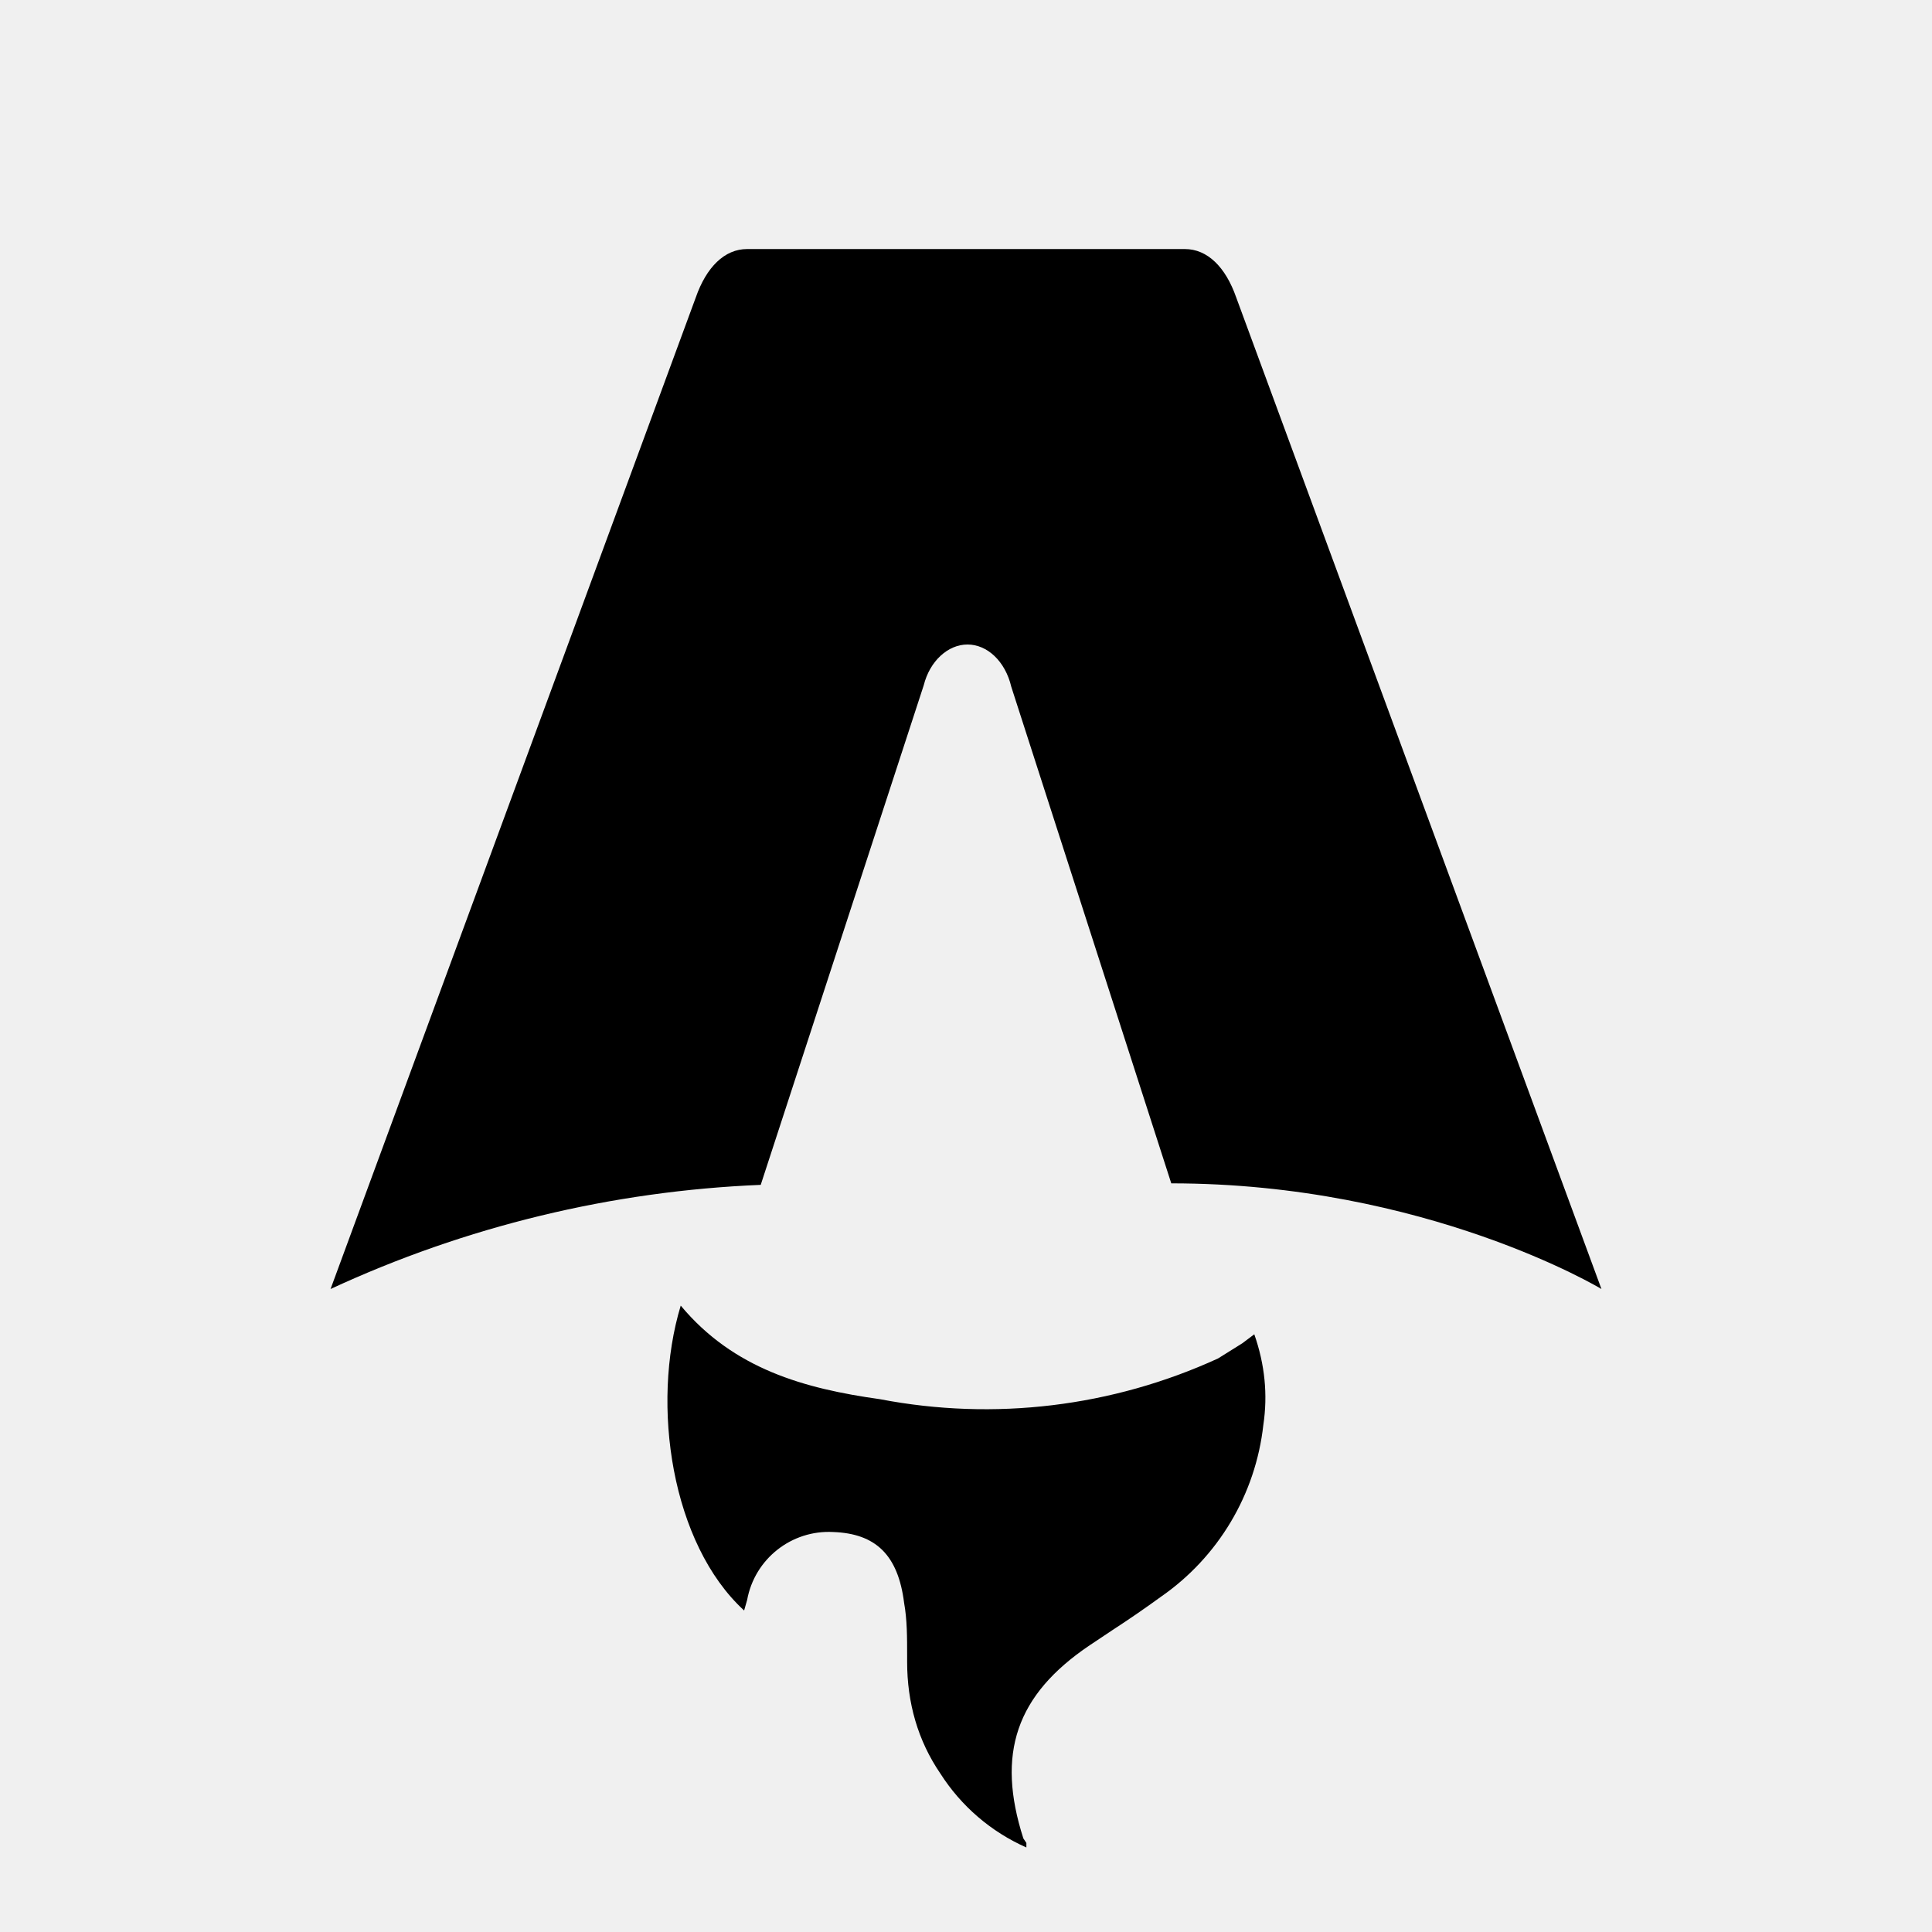
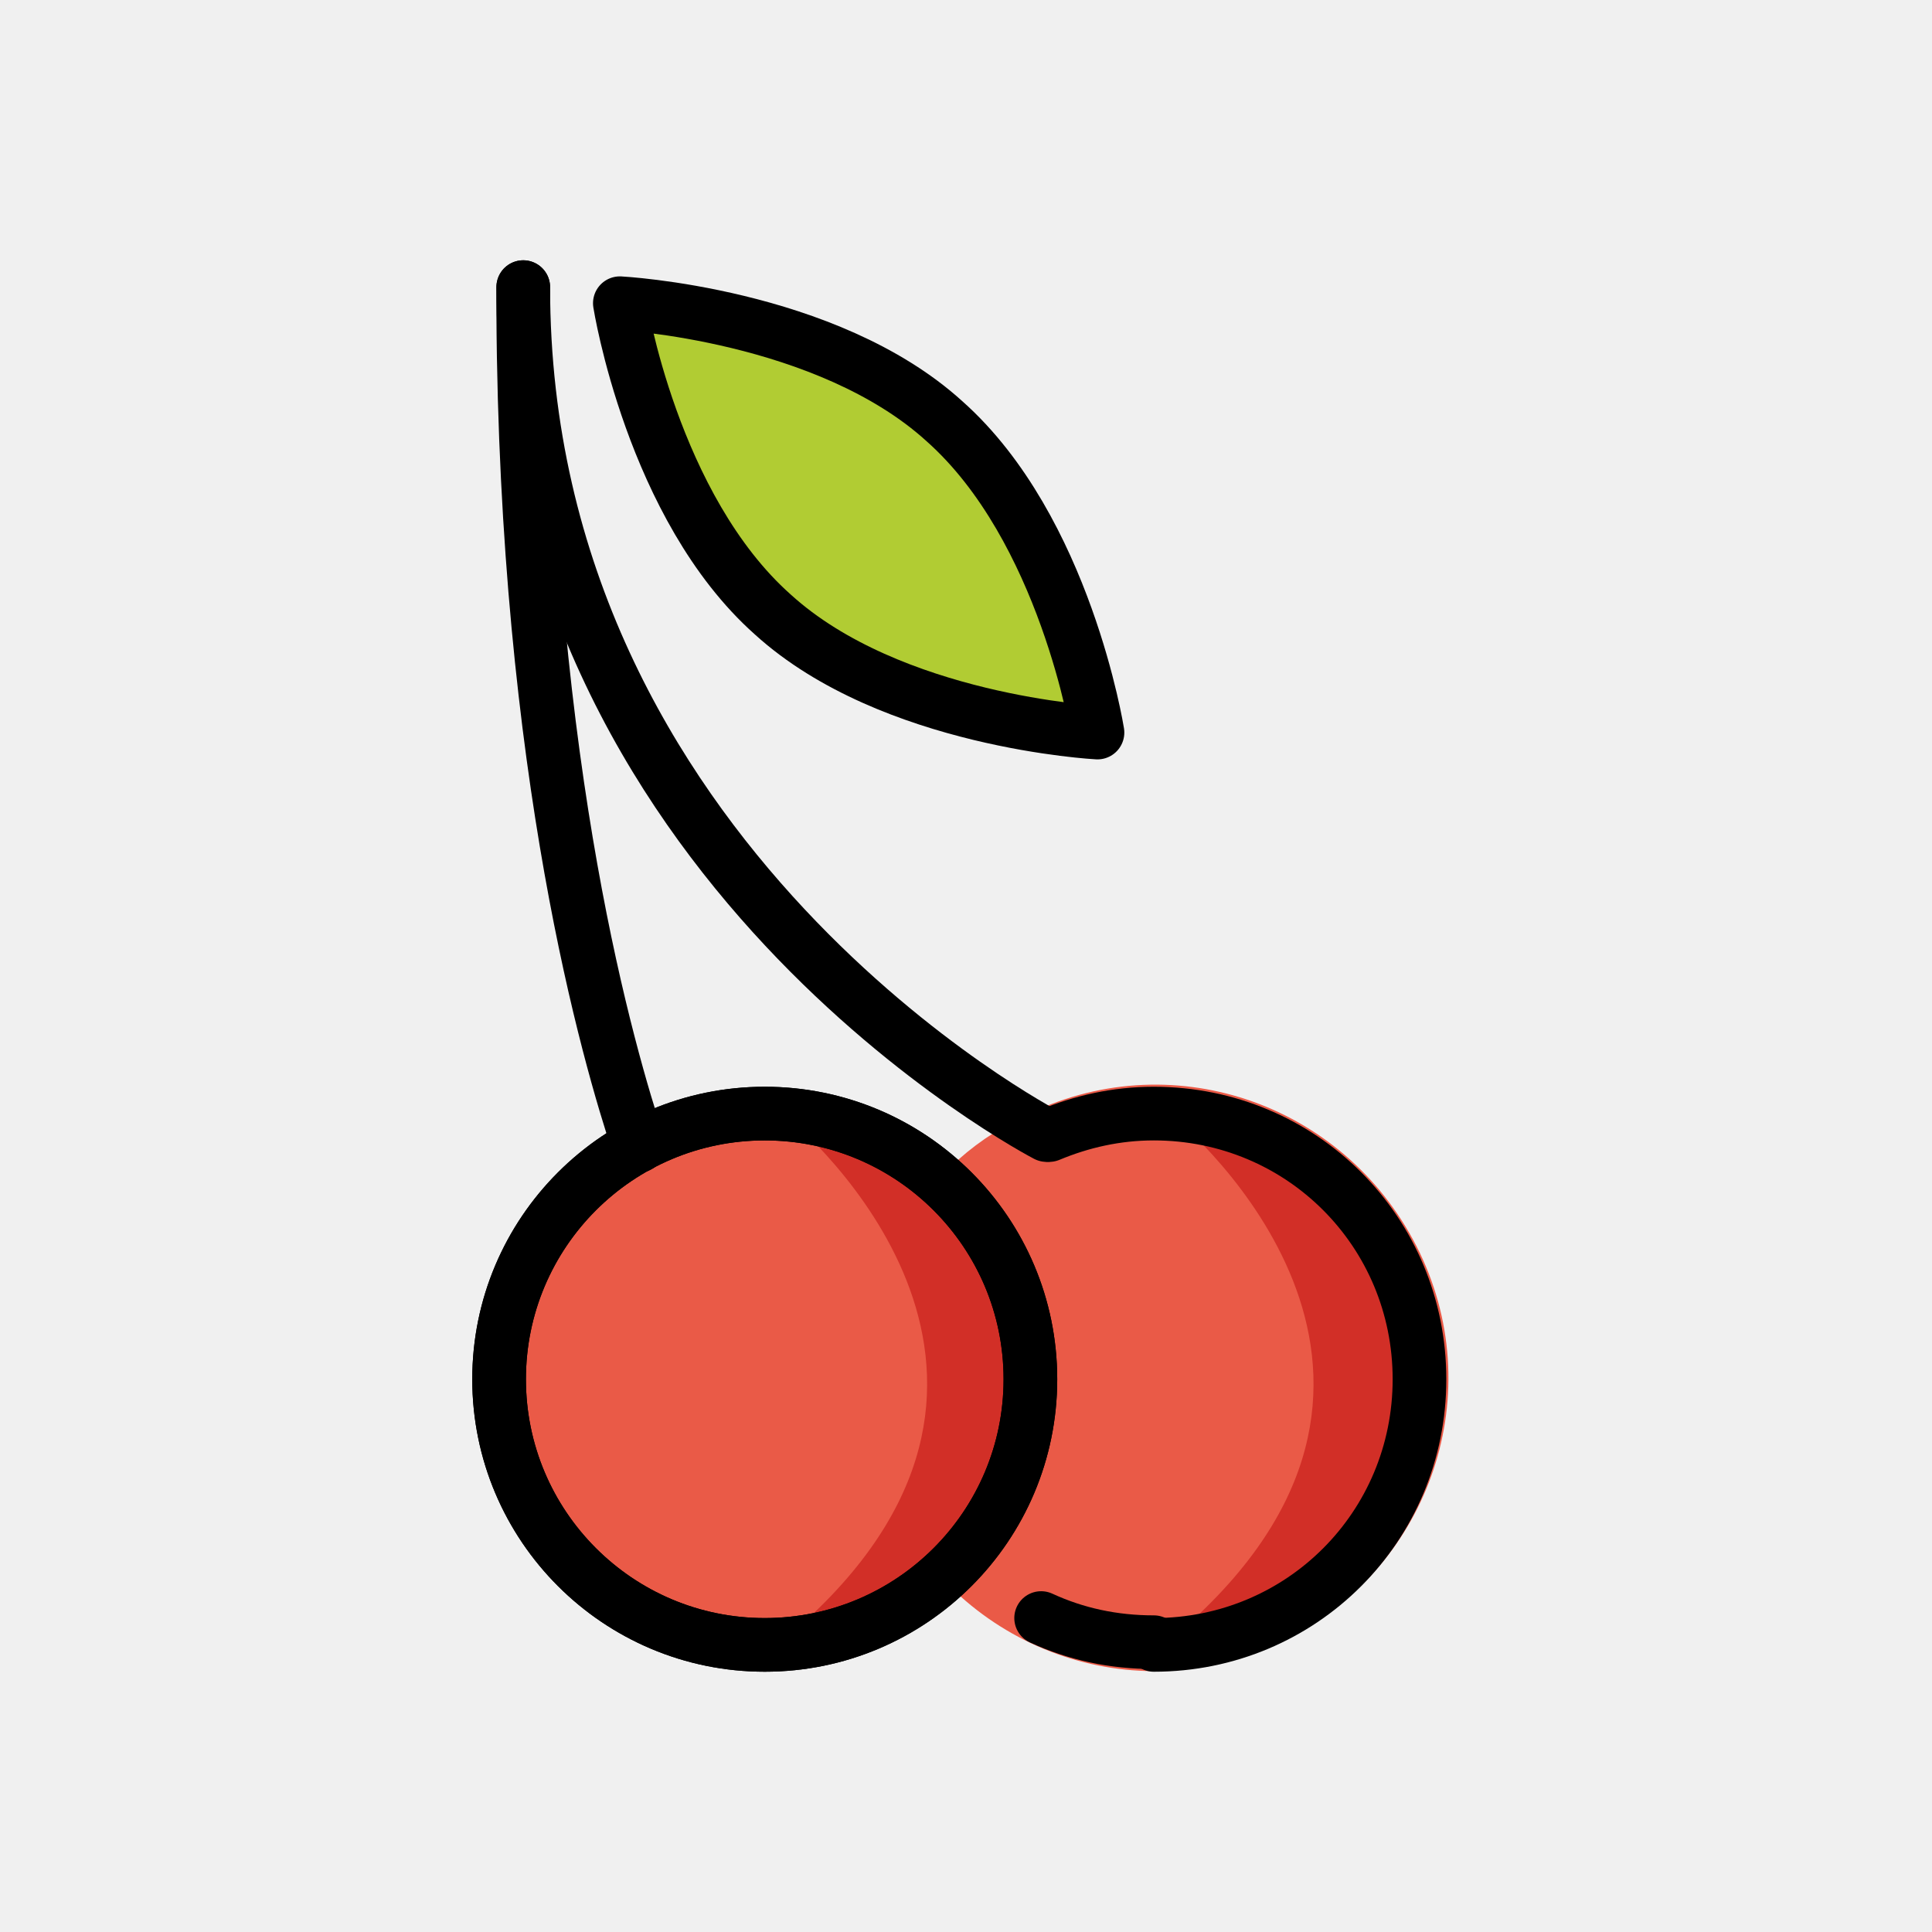
- <svg xmlns="http://www.w3.org/2000/svg" fill="none" viewBox="0 0 128 128">
-   <path d="M50.4 78.5a75.1 75.1 0 0 0-28.5 6.9l24.2-65.7c.7-2 1.9-3.2 3.4-3.2h29c1.5 0 2.7 1.2 3.4 3.2l24.2 65.7s-11.6-7-28.5-7L67 45.5c-.4-1.7-1.6-2.8-2.9-2.8-1.3 0-2.5 1.1-2.9 2.7L50.4 78.5Zm-1.1 28.2Zm-4.2-20.2c-2 6.6-.6 15.8 4.2 20.2a17.5 17.5 0 0 1 .2-.7 5.5 5.5 0 0 1 5.7-4.5c2.8.1 4.3 1.5 4.7 4.7.2 1.1.2 2.3.2 3.5v.4c0 2.7.7 5.2 2.2 7.4a13 13 0 0 0 5.7 4.9v-.3l-.2-.3c-1.8-5.6-.5-9.5 4.4-12.8l1.5-1a73 73 0 0 0 3.2-2.2 16 16 0 0 0 6.8-11.4c.3-2 .1-4-.6-6l-.8.6-1.6 1a37 37 0 0 1-22.4 2.7c-5-.7-9.7-2-13.2-6.2Z" />
-   <style>
-         path { fill: #000; }
-         @media (prefers-color-scheme: dark) {
-             path { fill: #FFF; }
-         }
-     </style>
+ <svg xmlns="http://www.w3.org/2000/svg" id="emoji" viewBox="0 0 72 72" version="1.1">
+   <g id="color">
+     <path fill="#EA5A47" stroke="#EA5A47" stroke-linecap="round" stroke-linejoin="round" stroke-miterlimit="10" stroke-width="2" d="M34.4,46.5c0.9-1.7,2.3-3.1,4.2-4c4.9-2.5,10.8-0.5,13.3,4.4s0.5,10.8-4.4,13.3s-10.8,0.5-13.3-4.4" />
+     <path fill="#D22F27" d="M47.5,60.2c-1.3,0.7-2.7,1-4,1c11.3-9.3,1.8-18.3,0.1-19.7c3.4,0.2,6.6,2.2,8.3,5.4 C54.3,51.8,52.3,57.7,47.5,60.2z" />
+     <circle cx="28.5" cy="51.4" r="9.9" fill="#EA5A47" />
+     <path fill="#B1CC33" d="M35.2,15.7c4.5,4,5.7,11.6,5.7,11.6s-7.7-0.4-12.1-4.4c-4.5-4-5.7-11.6-5.7-11.6S30.8,11.7,35.2,15.7z" />
+     <path fill="#D22F27" d="M33.1,60.2c-1.3,0.7-2.7,1-4,1c11.3-9.3,1.8-18.3,0.1-19.7c3.4,0.2,6.6,2.2,8.3,5.4 C39.9,51.8,38,57.7,33.1,60.2z" />
+   </g>
+   <g id="hair" />
+   <g id="skin" />
+   <g id="skin-shadow" />
+   <g id="line">
+     <path fill="none" stroke="#000000" stroke-linecap="round" stroke-linejoin="round" stroke-miterlimit="10" stroke-width="2" d="M39.1,42.3c1.2-0.5,2.5-0.8,3.9-0.8c5.5,0,9.9,4.4,9.9,9.9s-4.4,9.9-9.9,9.9" />
+     <path fill="none" stroke="#000000" stroke-linecap="round" stroke-linejoin="round" stroke-miterlimit="10" stroke-width="2" d="M19.5,10.7c0,0.3,0,0.7,0,1c0.1,17.1,3.2,27.7,4.3,31" />
+     <path fill="none" stroke="#000000" stroke-linecap="round" stroke-linejoin="round" stroke-miterlimit="10" stroke-width="2" d="M43,61.2c-1.5,0-2.9-0.3-4.2-0.9" />
+     <circle cx="28.5" cy="51.4" r="9.9" fill="none" stroke="#000000" stroke-linecap="round" stroke-linejoin="round" stroke-miterlimit="10" stroke-width="2" />
+     <path fill="none" stroke="#000000" stroke-linecap="round" stroke-linejoin="round" stroke-miterlimit="10" stroke-width="2" d="M35.2,15.7c4.5,4,5.7,11.6,5.7,11.6s-7.7-0.4-12.1-4.4c-4.5-4-5.7-11.6-5.7-11.6S30.8,11.7,35.2,15.7z" />
+     <circle cx="28.5" cy="51.4" r="9.9" fill="none" stroke="#000000" stroke-linecap="round" stroke-linejoin="round" stroke-miterlimit="10" stroke-width="2" />
+     <path fill="none" stroke="#000000" stroke-linecap="round" stroke-linejoin="round" stroke-miterlimit="10" stroke-width="2" d="M39,42.3c0,0-19.5-10.1-19.5-31.6" />
+   </g>
</svg>
